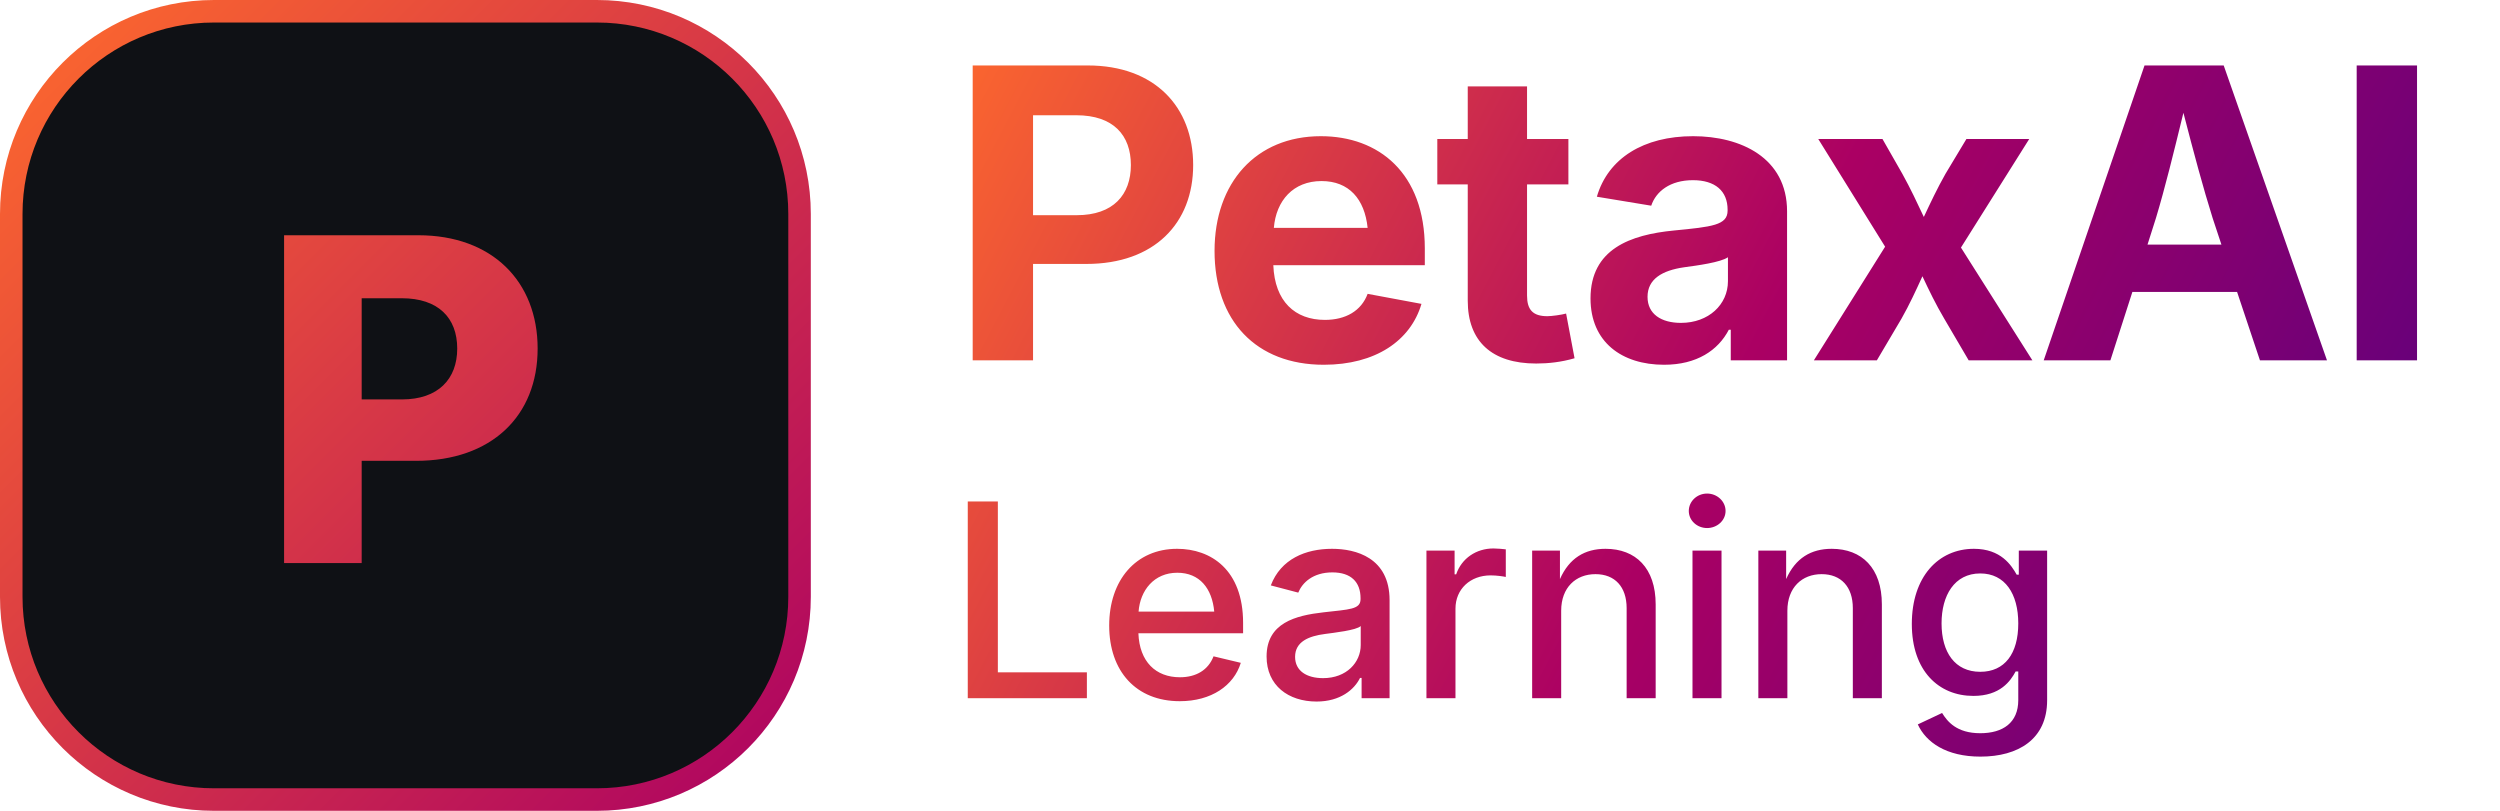
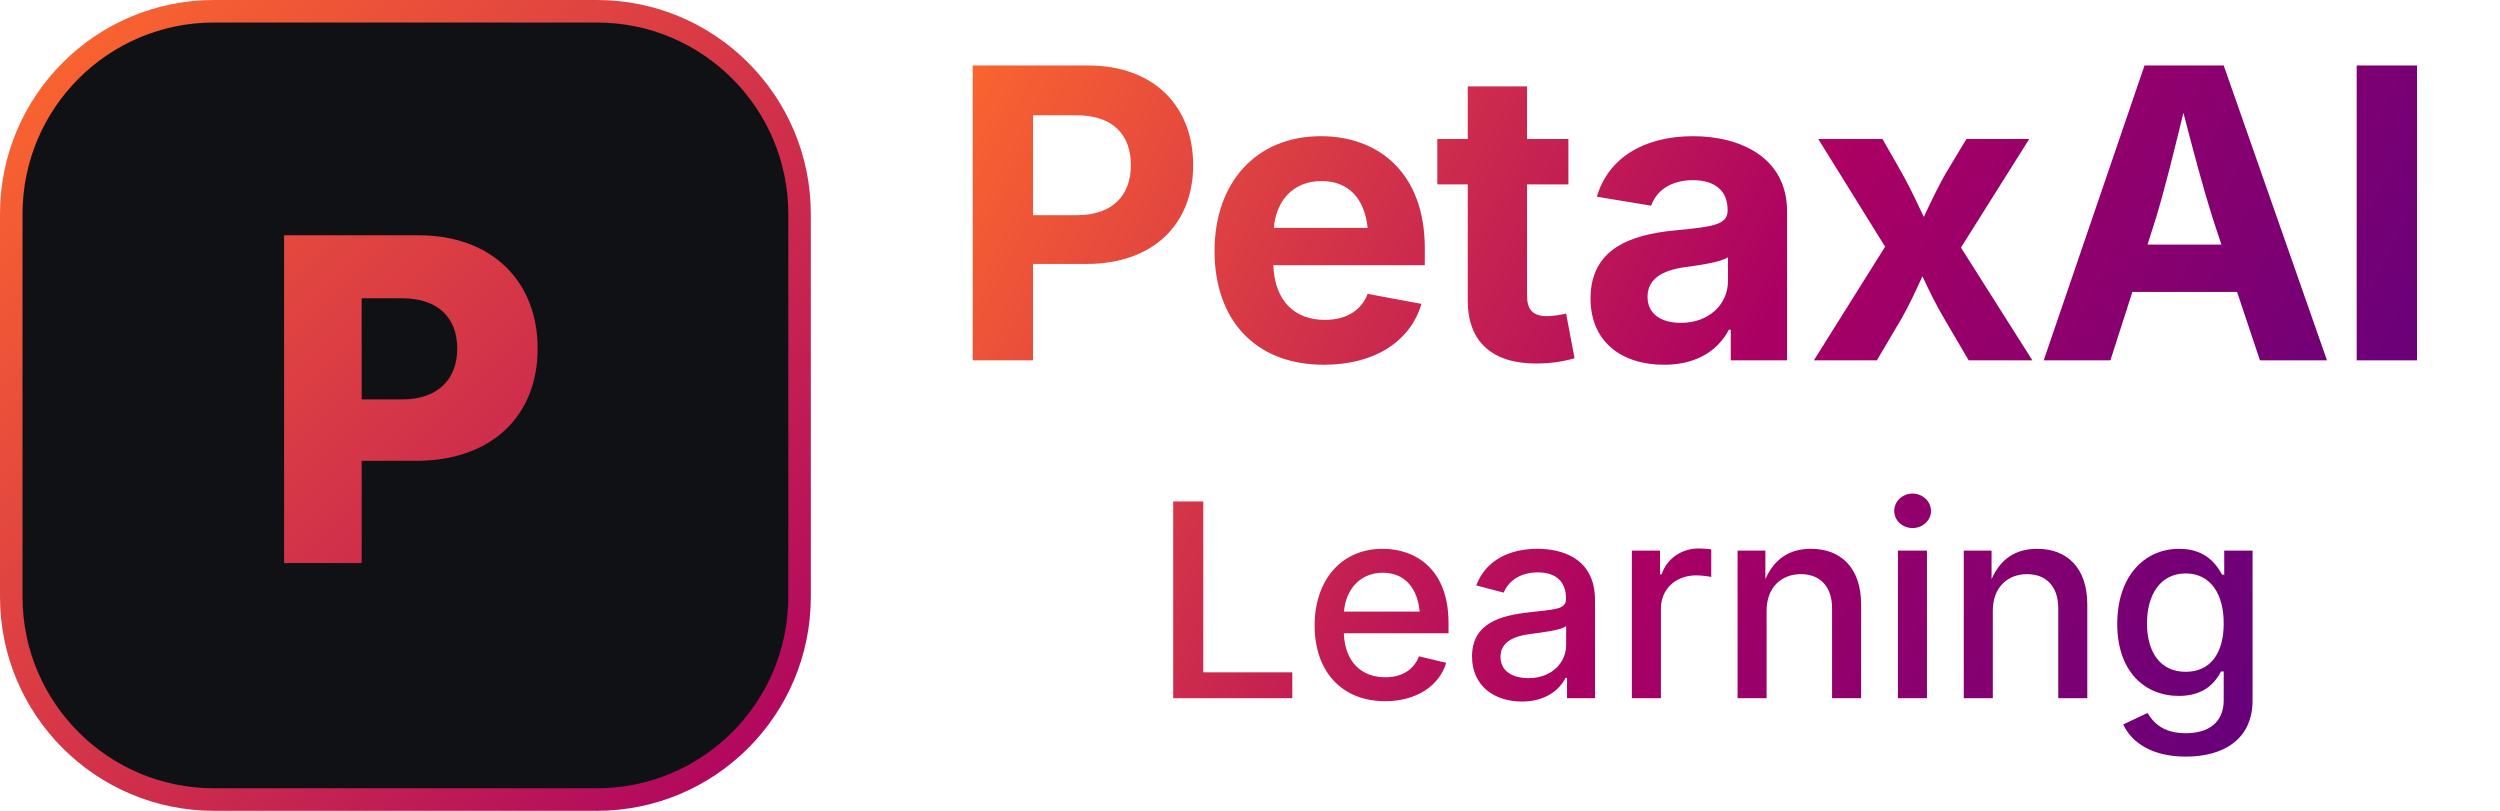
<svg xmlns="http://www.w3.org/2000/svg" width="222" height="72" viewBox="0 0 222 72" fill="none">
  <defs>
    <linearGradient id="iconGradient" x1="0" y1="0" x2="72" y2="72" gradientUnits="userSpaceOnUse">
      <stop offset="0%" stop-color="#ff6b2c" />
      <stop offset="100%" stop-color="#ab0063" />
    </linearGradient>
    <linearGradient id="textGradient" x1="84" y1="0" x2="222" y2="72" gradientUnits="userSpaceOnUse">
      <stop offset="0%" stop-color="#ff6b2c" />
      <stop offset="50%" stop-color="#ab0063" />
      <stop offset="100%" stop-color="#4a0084" />
    </linearGradient>
  </defs>
  <rect x="1" y="1" width="70" height="70" rx="18" fill="#0F1115" stroke="url(#iconGradient)" stroke-width="2" />
  <text x="36" y="50" text-anchor="middle" font-family="Inter, Arial, Helvetica, sans-serif" font-size="40" font-weight="800" fill="url(#iconGradient)">P</text>
  <text x="84" y="32" font-family="Inter, Arial, Helvetica, sans-serif" font-size="36" font-weight="700" letter-spacing="-0.6" textLength="136" lengthAdjust="spacingAndGlyphs" fill="url(#textGradient)">PetaxAI</text>
-   <text x="84" y="62" font-family="Inter, Arial, Helvetica, sans-serif" font-size="24" font-weight="500" letter-spacing="-0.2" textLength="136" lengthAdjust="spacingAndGlyphs" fill="url(#textGradient)">Learning</text>
+   <text x="152" y="62" text-anchor="middle" font-family="Inter, Arial, Helvetica, sans-serif" font-size="24" font-weight="500" letter-spacing="-0.2" textLength="100" lengthAdjust="spacingAndGlyphs" fill="url(#textGradient)">Learning</text>
</svg>
